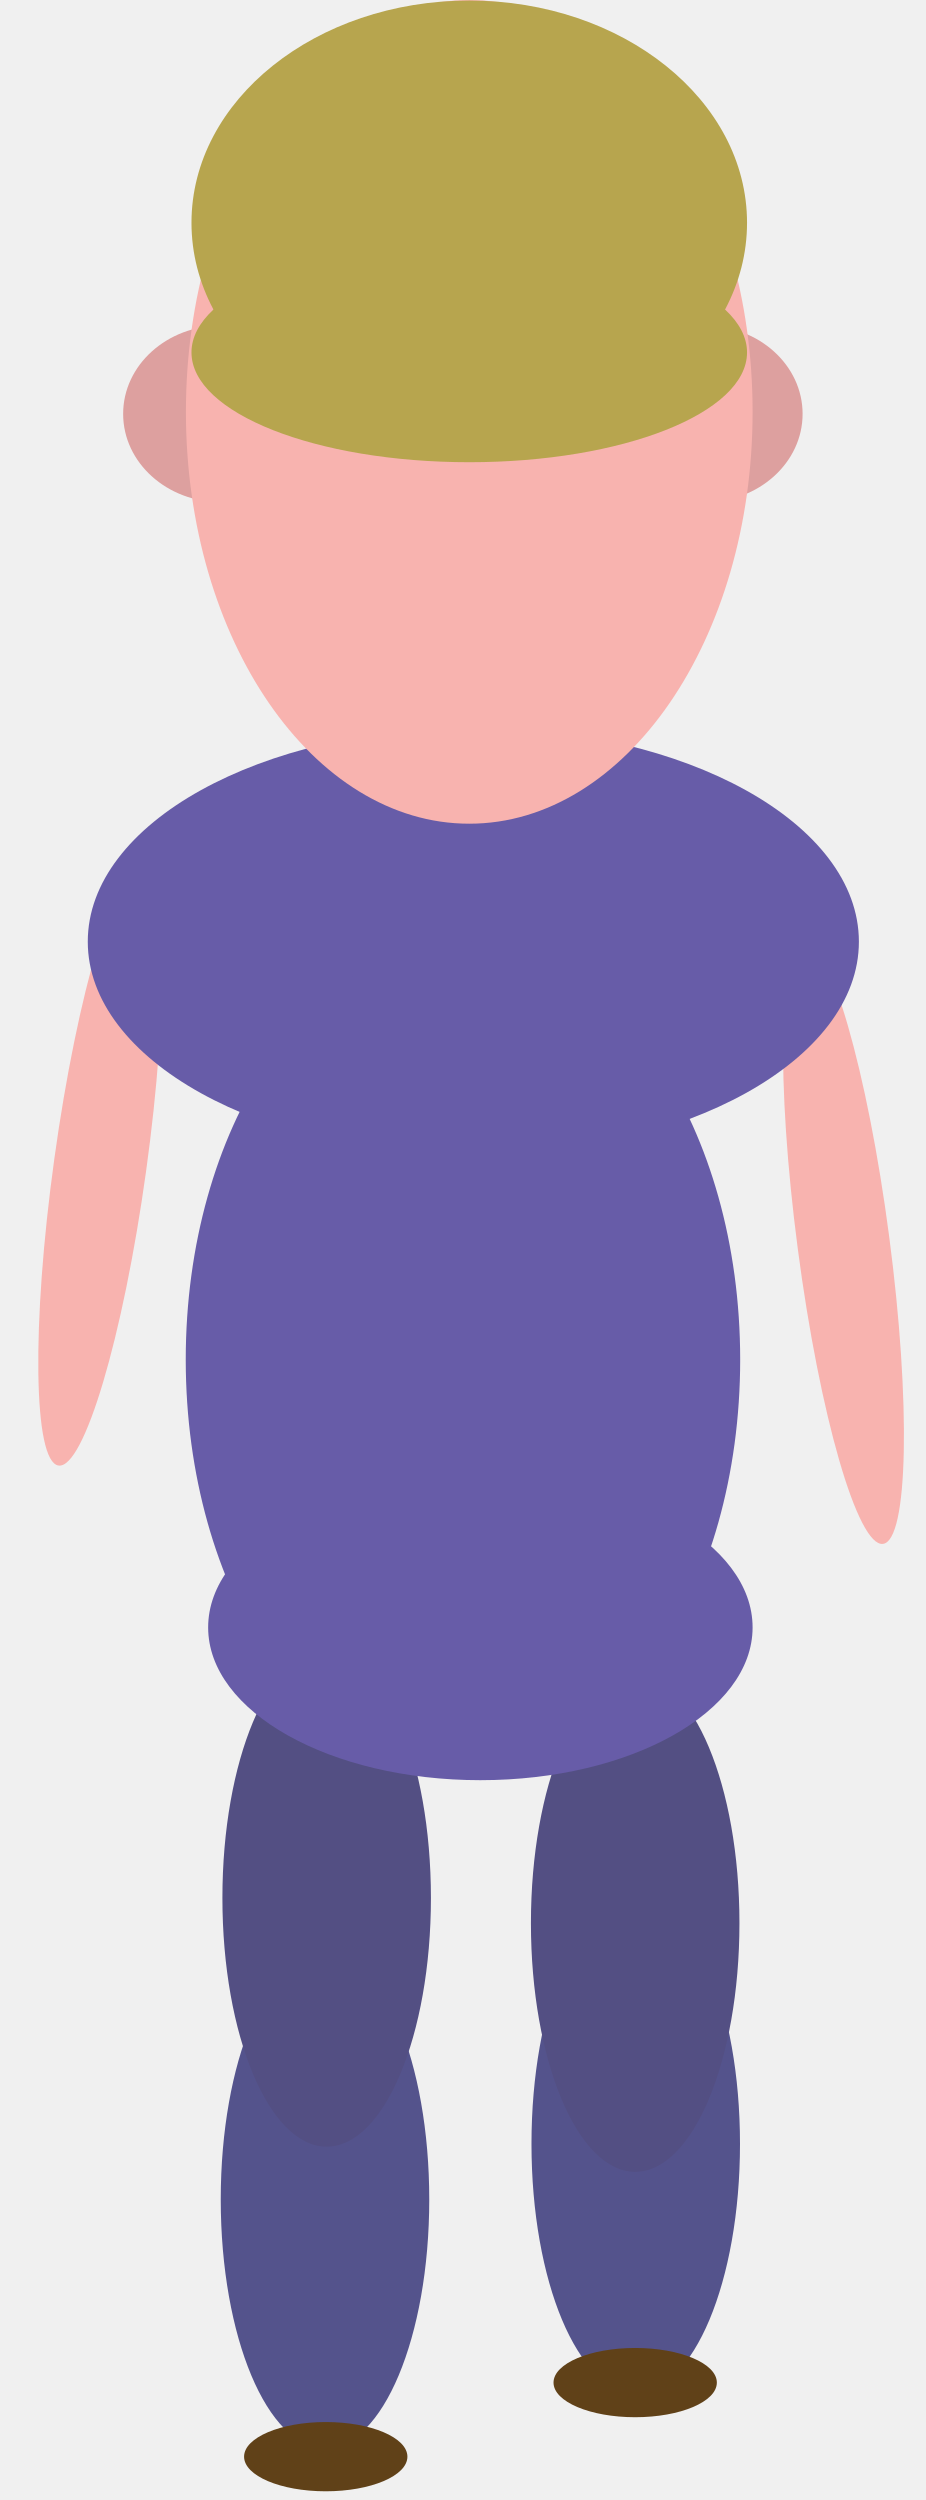
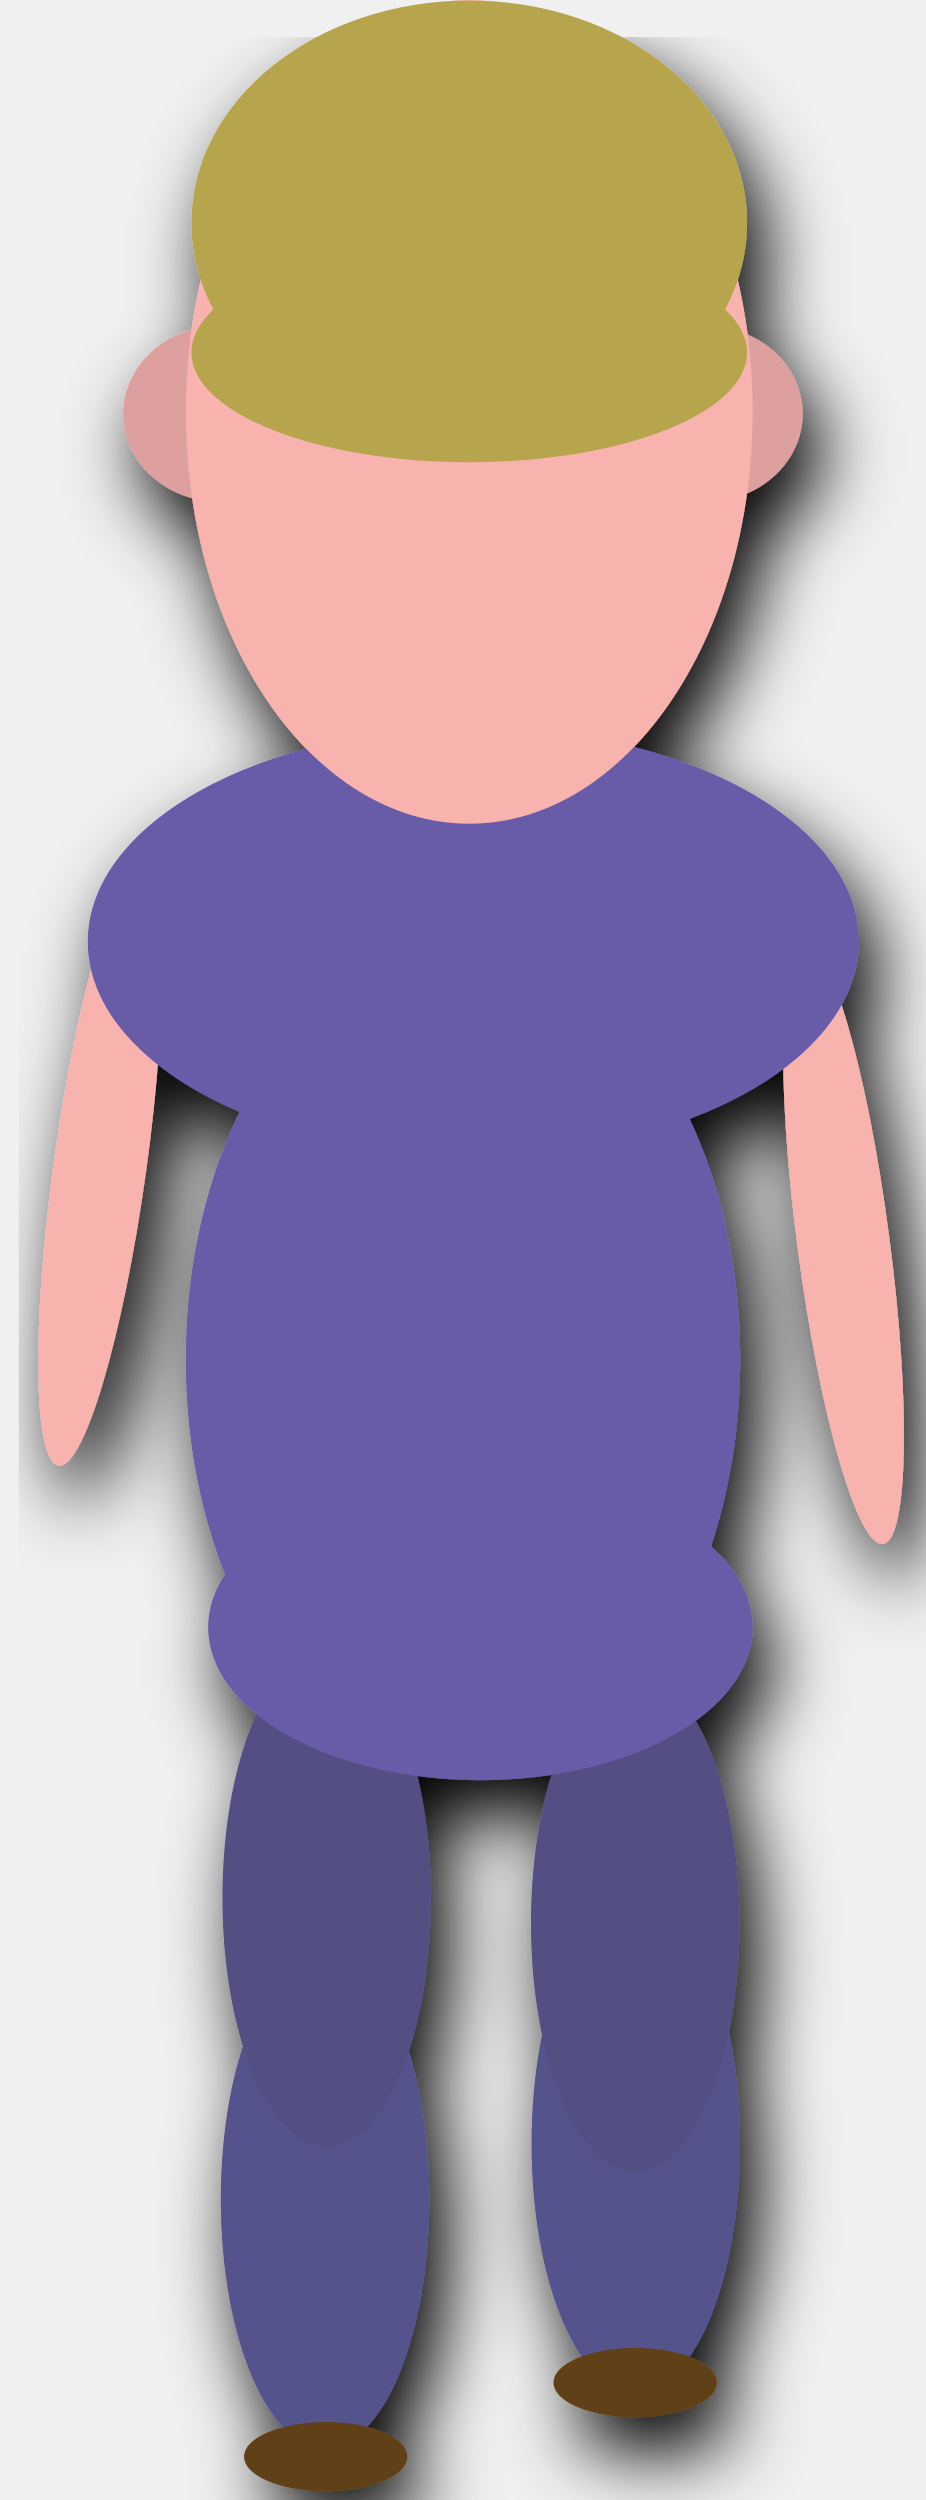
<svg xmlns="http://www.w3.org/2000/svg" viewBox="0 0 50 135" version="1.1">
  <defs>
    <style>
+       svg {
+         filter: drop-shadow(1px 2px 2px black);
+       }
+ 
      .cls-yellow {
        fill: #b7a54e;
      }

      .cls-pink {
        fill: #dda09f;
      }

      .cls-purple {
        fill: #54538c;
      }

      .cls-white {
        fill: #fff;
      }

      .cls-black {
        fill: #231f20;
      }

      .cls-brown {
        fill: #604118;
      }

      .cls-blue {
        fill: #534f83;
      }

      .cls-light-red {
        fill: #9b7878;
      }

      .cls-light-purple {
        fill: #675ca8;
      }

      .cls-light-pink {
        fill: #f8b3af;
      }
    </style>
  </defs>
  <g>
    <ellipse class="cls-purple" cx="17.55" cy="118.77" rx="5.63" ry="13.43" />
    <ellipse class="cls-purple" cx="34.33" cy="115.77" rx="5.63" ry="13.43" />
    <ellipse class="cls-blue" cx="17.64" cy="102.49" rx="5.63" ry="13.43" />
    <ellipse class="cls-blue" cx="34.3" cy="103.85" rx="5.63" ry="13.43" />
    <ellipse class="cls-light-pink" cx="45.55" cy="67.11" rx="2.49" ry="16.4" transform="translate(-8.35 6.5) rotate(-7.48)" />
    <ellipse class="cls-light-pink" cx="9.73" cy="67.84" rx="16.4" ry="2.5" transform="translate(-63.12 63.22) rotate(-82.11)" />
    <ellipse class="cls-light-purple" cx="25.56" cy="50.85" rx="20.82" ry="11.56" />
    <ellipse class="cls-pink" cx="38.05" cy="22.35" rx="5.29" ry="4.77" />
    <ellipse class="cls-pink" cx="11.94" cy="22.35" rx="5.29" ry="4.77" />
    <ellipse class="cls-light-pink" cx="25.34" cy="22.24" rx="15.3" ry="22.24" />
    <ellipse class="cls-yellow" cx="25.34" cy="12.03" rx="15" ry="12" />
    <ellipse class="cls-yellow" cx="25.34" cy="19.03" rx="15" ry="5.93" />
    <ellipse class="cls-light-purple" cx="25" cy="73.42" rx="14.97" ry="22.58" />
    <ellipse class="cls-light-purple" cx="25.94" cy="87.88" rx="14.7" ry="8.25" />
    <ellipse class="cls-brown" cx="17.59" cy="132.66" rx="4.41" ry="1.87" />
    <ellipse class="cls-brown" cx="34.3" cy="128.66" rx="4.41" ry="1.87" />
  </g>
</svg>
